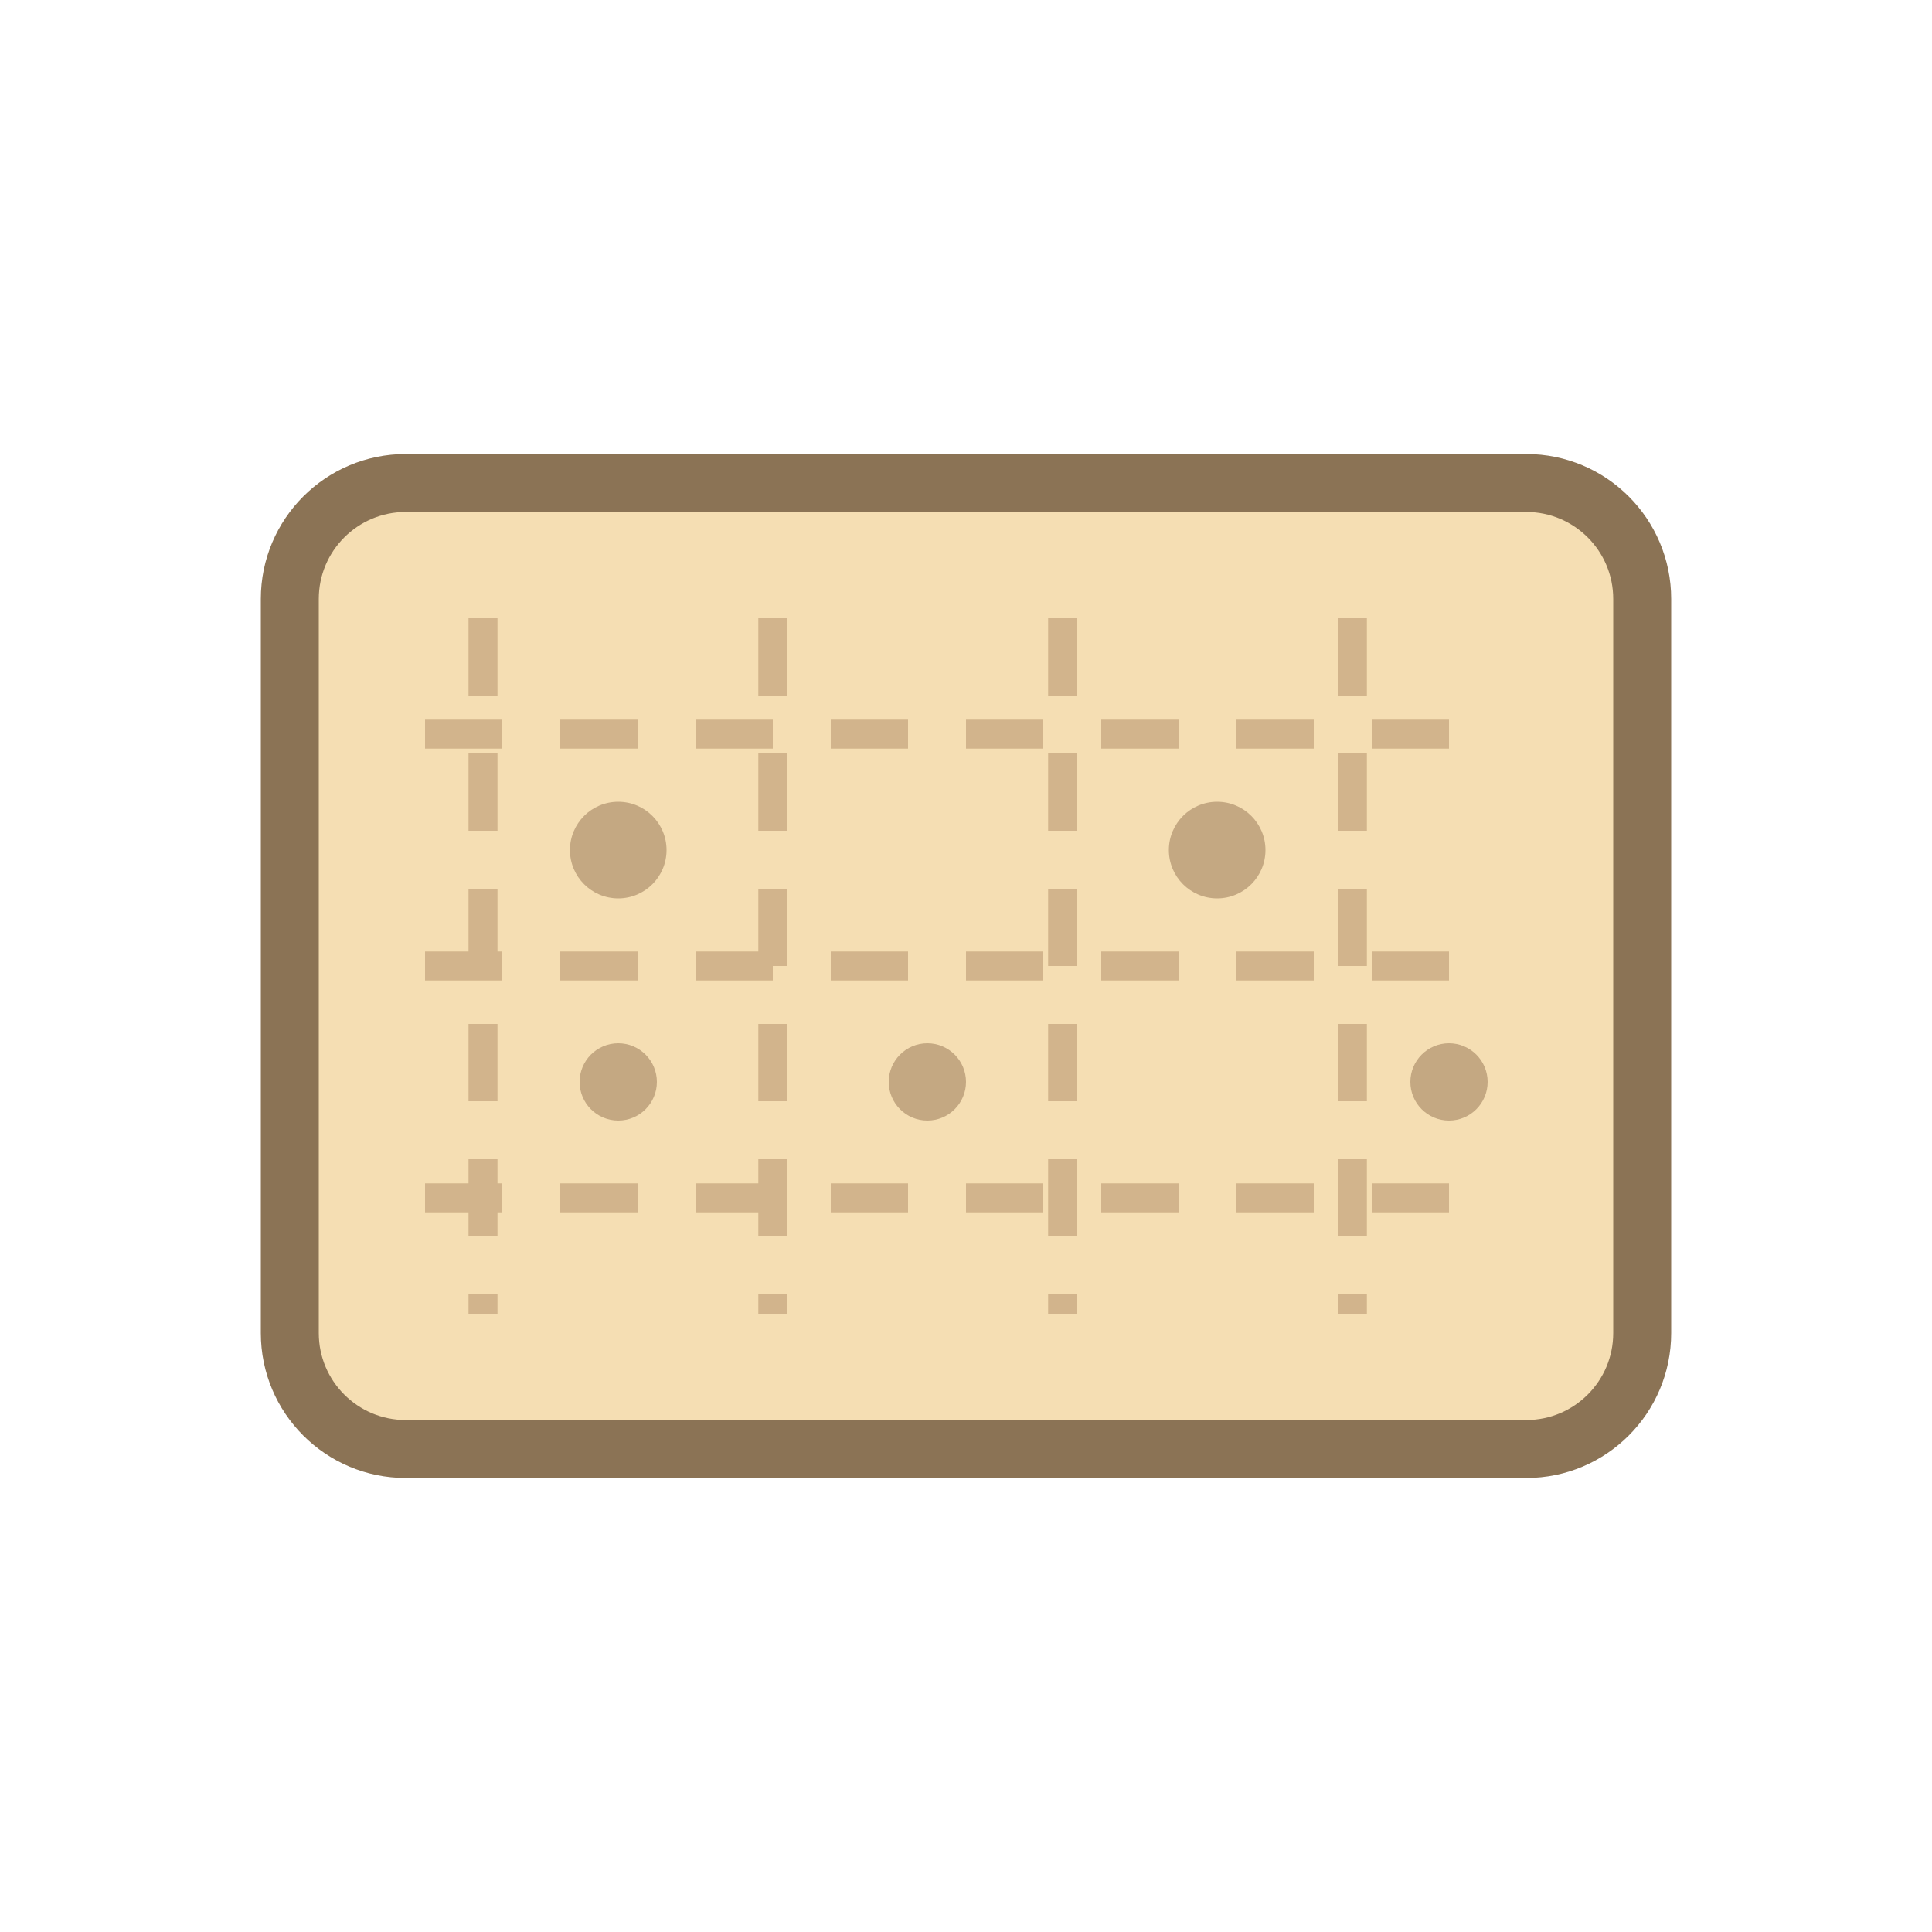
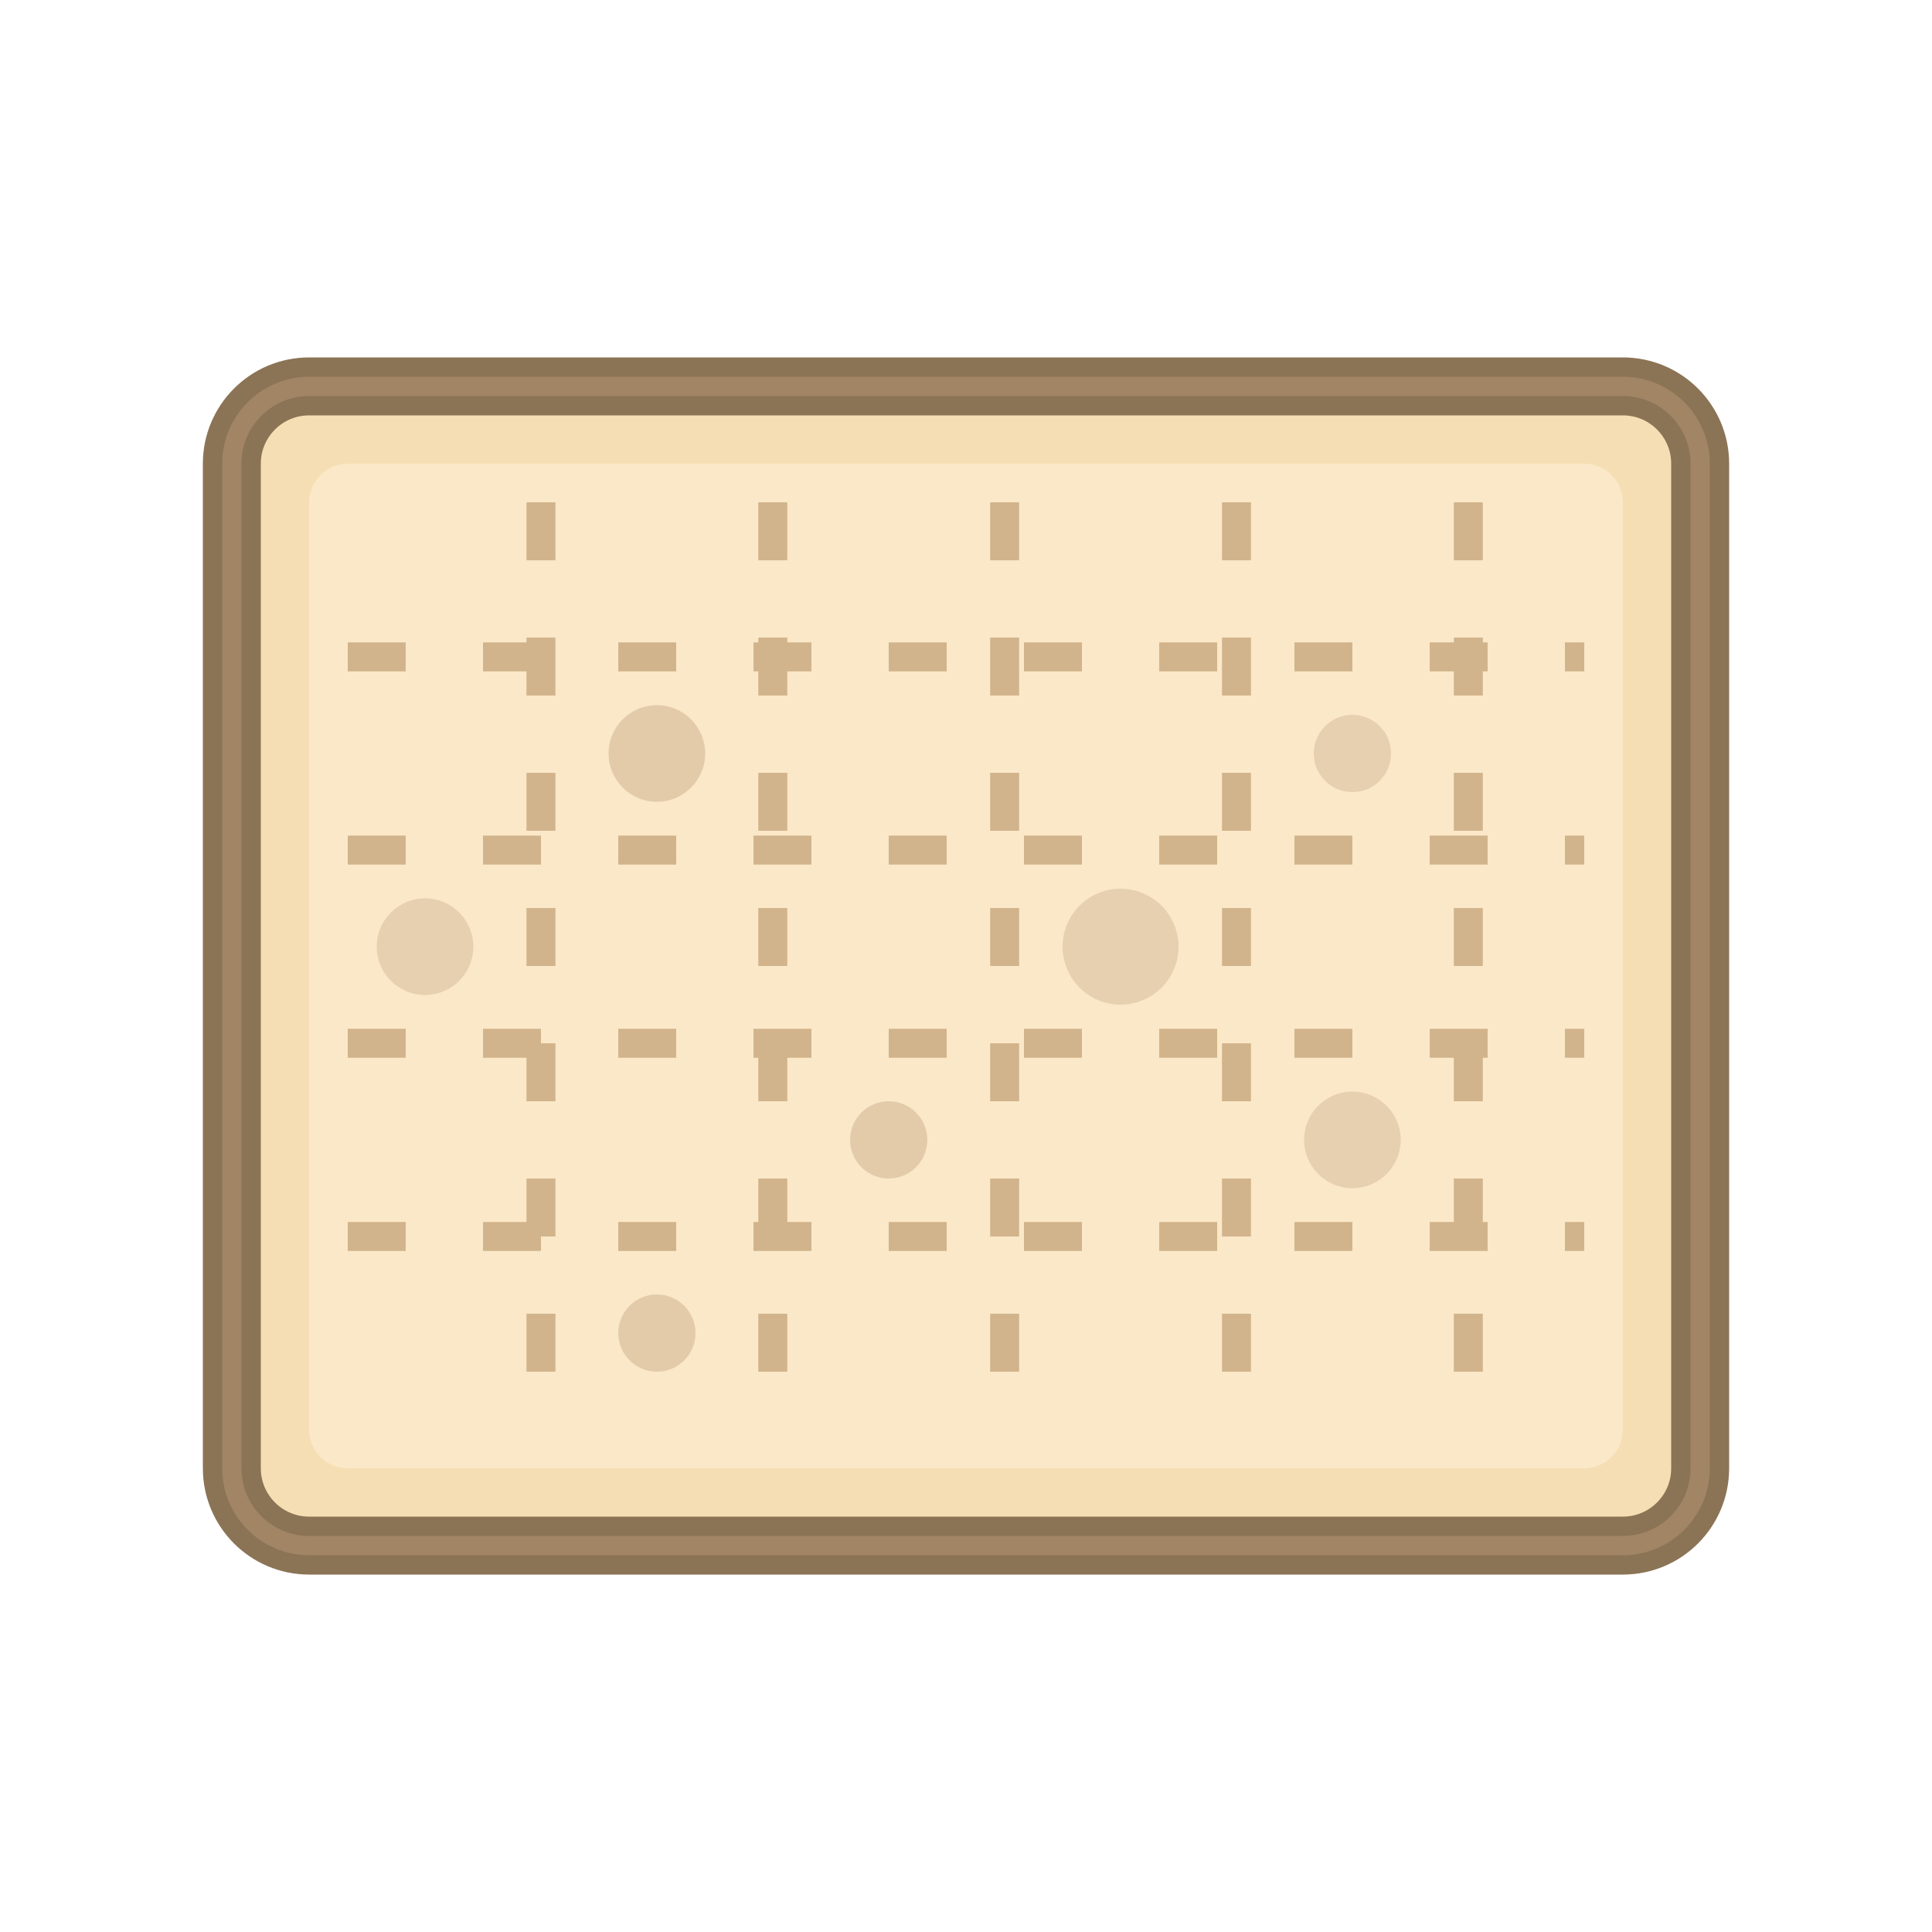
<svg xmlns="http://www.w3.org/2000/svg" viewBox="0 0 100 100">
-   <rect x="15" y="25" width="70" height="50" rx="6" fill="#F5DEB3" stroke="#8B7355" stroke-width="3" />
-   <line x1="25" y1="32" x2="25" y2="68" stroke="#D2B48C" stroke-width="1.5" stroke-dasharray="4,3" />
-   <line x1="40" y1="32" x2="40" y2="68" stroke="#D2B48C" stroke-width="1.5" stroke-dasharray="4,3" />
-   <line x1="55" y1="32" x2="55" y2="68" stroke="#D2B48C" stroke-width="1.5" stroke-dasharray="4,3" />
-   <line x1="70" y1="32" x2="70" y2="68" stroke="#D2B48C" stroke-width="1.5" stroke-dasharray="4,3" />
-   <line x1="22" y1="38" x2="78" y2="38" stroke="#D2B48C" stroke-width="1.5" stroke-dasharray="4,3" />
-   <line x1="22" y1="50" x2="78" y2="50" stroke="#D2B48C" stroke-width="1.5" stroke-dasharray="4,3" />
-   <line x1="22" y1="62" x2="78" y2="62" stroke="#D2B48C" stroke-width="1.5" stroke-dasharray="4,3" />
-   <circle cx="32" cy="44" r="2.5" fill="#C4A882" />
-   <circle cx="48" cy="56" r="2" fill="#C4A882" />
-   <circle cx="63" cy="44" r="2.5" fill="#C4A882" />
-   <circle cx="75" cy="56" r="2" fill="#C4A882" />
-   <circle cx="32" cy="56" r="2" fill="#C4A882" />
+   <rect x="12" y="20" width="76" height="60" rx="4" fill="#F5DEB3" stroke="#8B7355" stroke-width="3" />
+   <rect x="16" y="24" width="68" height="52" rx="2" fill="#FAE8C8" stroke="none" />
+   <line x1="28" y1="26" x2="28" y2="74" stroke="#D2B48C" stroke-width="1.5" stroke-dasharray="3,4" />
+   <line x1="40" y1="26" x2="40" y2="74" stroke="#D2B48C" stroke-width="1.5" stroke-dasharray="3,4" />
+   <line x1="52" y1="26" x2="52" y2="74" stroke="#D2B48C" stroke-width="1.5" stroke-dasharray="3,4" />
+   <line x1="64" y1="26" x2="64" y2="74" stroke="#D2B48C" stroke-width="1.5" stroke-dasharray="3,4" />
+   <line x1="76" y1="26" x2="76" y2="74" stroke="#D2B48C" stroke-width="1.5" stroke-dasharray="3,4" />
+   <line x1="18" y1="34" x2="82" y2="34" stroke="#D2B48C" stroke-width="1.5" stroke-dasharray="3,4" />
+   <line x1="18" y1="44" x2="82" y2="44" stroke="#D2B48C" stroke-width="1.5" stroke-dasharray="3,4" />
+   <line x1="18" y1="54" x2="82" y2="54" stroke="#D2B48C" stroke-width="1.5" stroke-dasharray="3,4" />
+   <line x1="18" y1="64" x2="82" y2="64" stroke="#D2B48C" stroke-width="1.5" stroke-dasharray="3,4" />
+   <circle cx="34" cy="39" r="2.5" fill="#D4B896" opacity="0.6" />
+   <circle cx="58" cy="49" r="3" fill="#D4B896" opacity="0.5" />
+   <circle cx="46" cy="59" r="2" fill="#D4B896" opacity="0.6" />
+   <circle cx="70" cy="39" r="2" fill="#D4B896" opacity="0.5" />
+   <circle cx="22" cy="49" r="2.5" fill="#D4B896" opacity="0.5" />
+   <circle cx="34" cy="69" r="2" fill="#D4B896" opacity="0.6" />
+   <circle cx="70" cy="59" r="2.5" fill="#D4B896" opacity="0.5" />
+   <rect x="12" y="20" width="76" height="60" rx="4" fill="none" stroke="#C4A07A" stroke-width="1" opacity="0.4" />
</svg>
